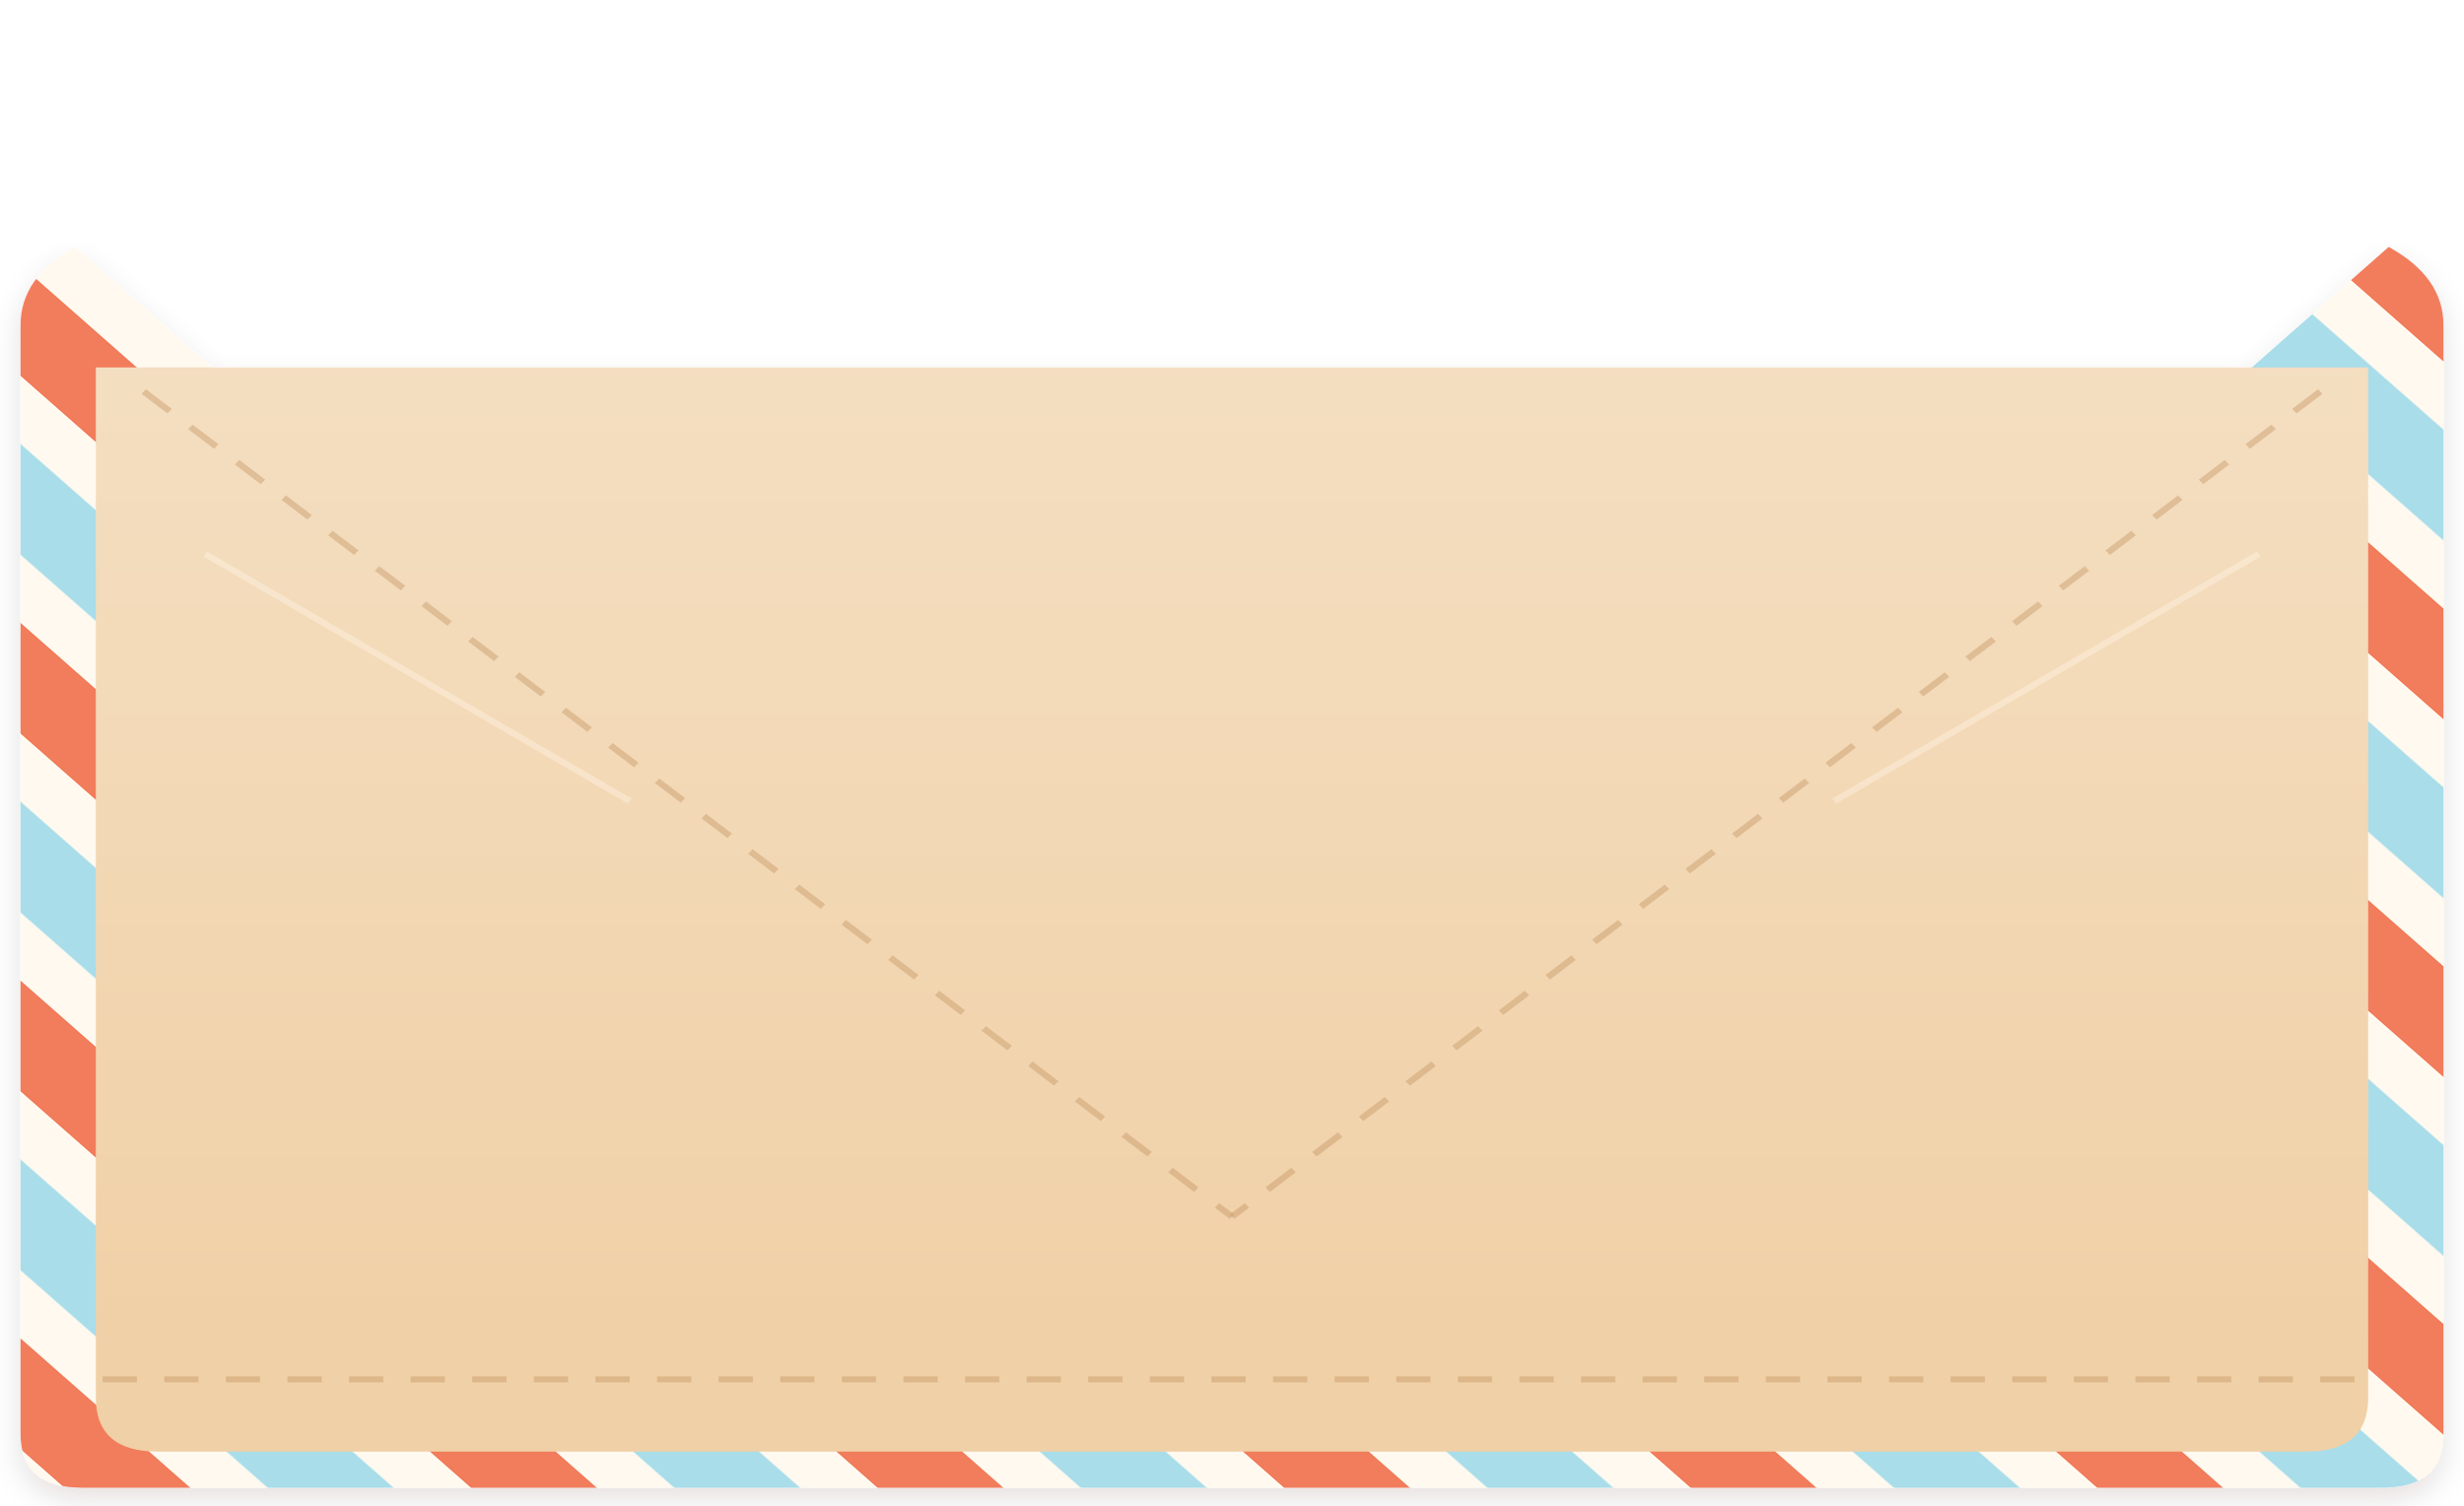
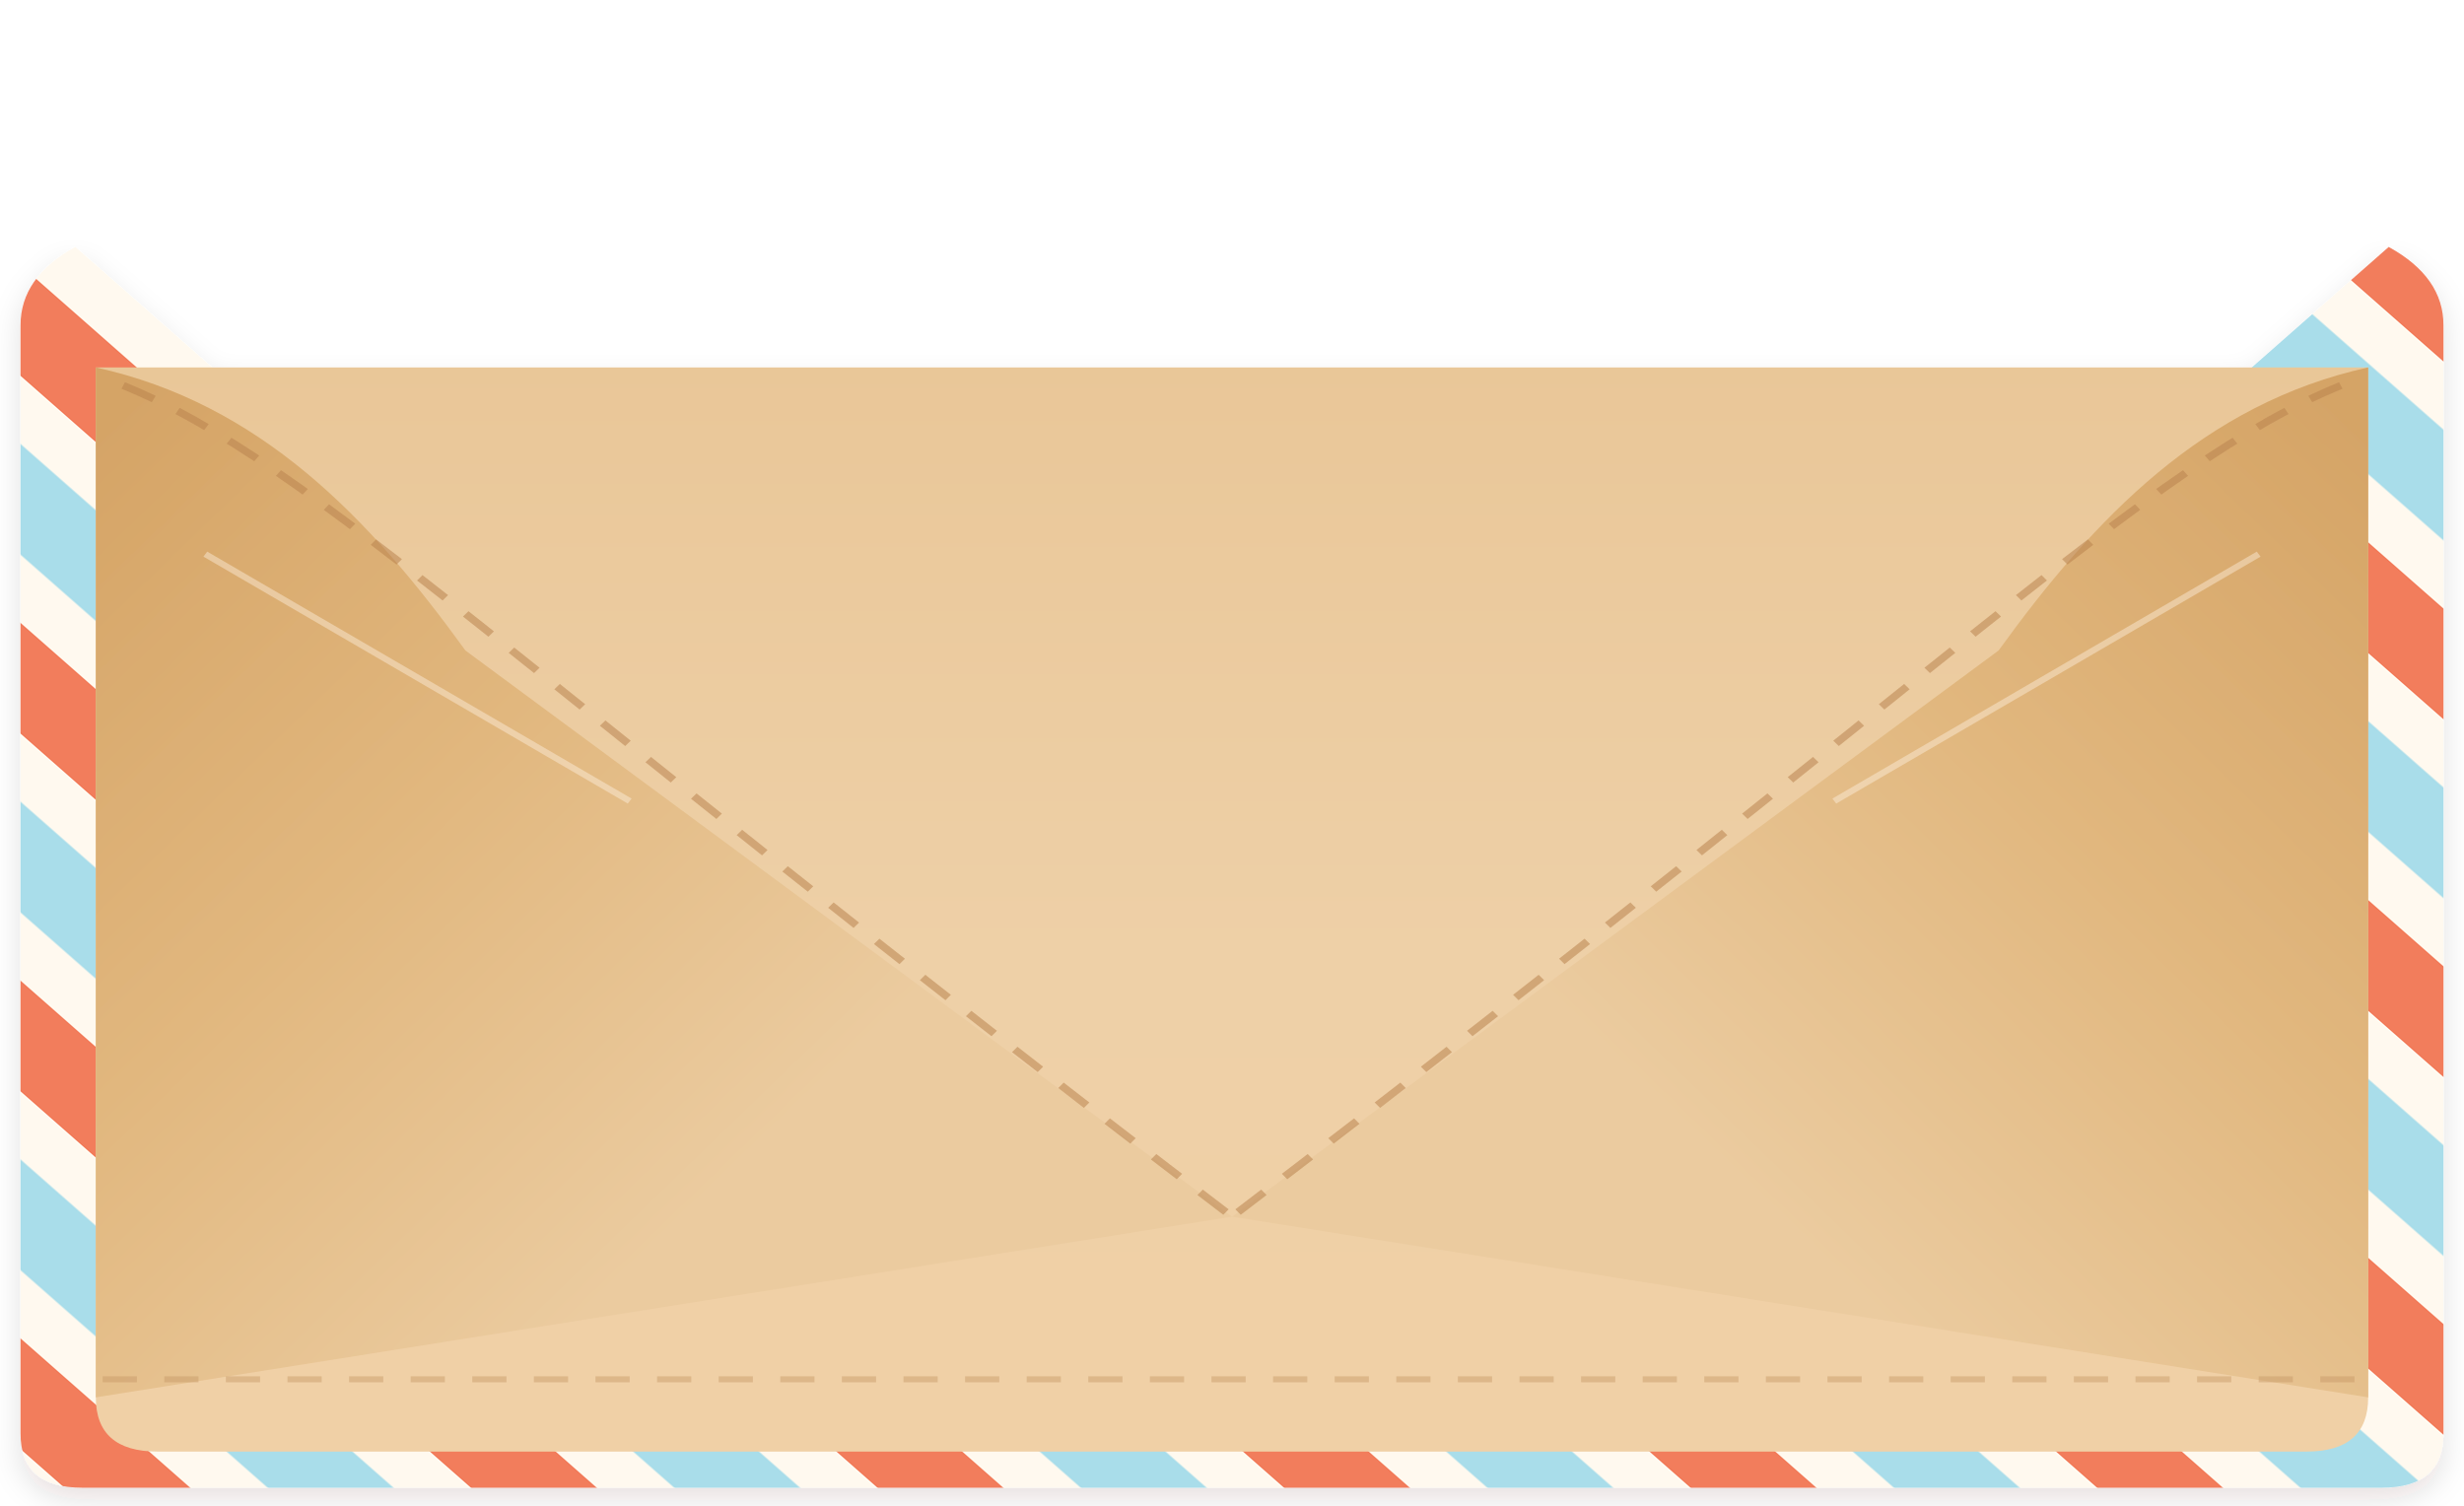
<svg xmlns="http://www.w3.org/2000/svg" width="360" height="220" viewBox="0 0 360 220" fill="none">
  <defs>
    <pattern id="airmail" width="42" height="42" patternUnits="userSpaceOnUse" patternTransform="rotate(-45)">
      <rect width="42" height="42" fill="#FFF9EF" />
      <rect width="13" height="42" fill="#F27D5C" />
      <rect x="21" width="13" height="42" fill="#A9DDEA" />
    </pattern>
-     <linearGradient id="kraftShoulder" x1="180" y1="54" x2="180" y2="224" gradientUnits="userSpaceOnUse">
-       <stop stop-color="#F4DFC2" />
-       <stop offset="0.62" stop-color="#F2D6B1" />
+     <linearGradient id="kraftBacking" x1="180" y1="54" x2="180" y2="224" gradientUnits="userSpaceOnUse">
+       <stop stop-color="#E9C697" />
+       <stop offset="0.62" stop-color="#EED0A7" />
      <stop offset="1" stop-color="#F0D0A6" />
+     </linearGradient>
+     <linearGradient id="leftShoulder" x1="14" y1="72" x2="126" y2="174" gradientUnits="userSpaceOnUse">
+       <stop stop-color="#D5A466" />
+       <stop offset="0.5" stop-color="#E1B77E" />
+       <stop offset="1" stop-color="#EBCB9F" />
+     </linearGradient>
+     <linearGradient id="rightShoulder" x1="346" y1="72" x2="234" y2="174" gradientUnits="userSpaceOnUse">
+       <stop stop-color="#D5A466" />
+       <stop offset="0.5" stop-color="#E1B77E" />
+       <stop offset="1" stop-color="#EBCB9F" />
    </linearGradient>
    <filter id="paperShadow" x="-8%" y="-8%" width="116%" height="122%">
      <feDropShadow dx="0" dy="2" stdDeviation="2.2" flood-color="#3F281A" flood-opacity="0.12" />
    </filter>
  </defs>
  <g transform="scale(1 0.88)" filter="url(#paperShadow)">
    <path d="M3 54Q3 46 11 41L180 210L349 41Q357 46 357 54V238Q357 247 348 247H12Q3 247 3 238V54Z" fill="url(#airmail)" />
-     <path d="M14 61H346V232Q346 241 337 241H23Q14 241 14 232V61Z" fill="url(#kraftShoulder)" />
-     <path d="M21 65L180 202" stroke="#C39562" stroke-opacity="0.42" stroke-width="1" stroke-dasharray="5 4" />
-     <path d="M339 65L180 202" stroke="#C39562" stroke-opacity="0.42" stroke-width="1" stroke-dasharray="5 4" />
+     <path d="M14 61H346V232Q346 241 337 241H23Q14 241 14 232V61Z" fill="url(#kraftBacking)" />
+     <path d="M14 61C38 67 54 86 68 108L180 202L14 232V61Z" fill="url(#leftShoulder)" />
+     <path d="M346 61C322 67 306 86 292 108L180 202L346 232V61Z" fill="url(#rightShoulder)" />
+     <path d="M18 64C46 77 76 112 180 202" stroke="#B9844F" stroke-opacity="0.55" stroke-width="1.2" stroke-dasharray="5 4" />
+     <path d="M342 64C314 77 284 112 180 202" stroke="#B9844F" stroke-opacity="0.55" stroke-width="1.2" stroke-dasharray="5 4" />
    <path d="M15 229H345" stroke="#C39562" stroke-opacity="0.42" stroke-width="1" stroke-dasharray="5 4" />
    <path d="M30 92L92 133" stroke="#FFF4E4" stroke-opacity="0.42" stroke-width="1" />
    <path d="M330 92L268 133" stroke="#FFF4E4" stroke-opacity="0.42" stroke-width="1" />
  </g>
</svg>
